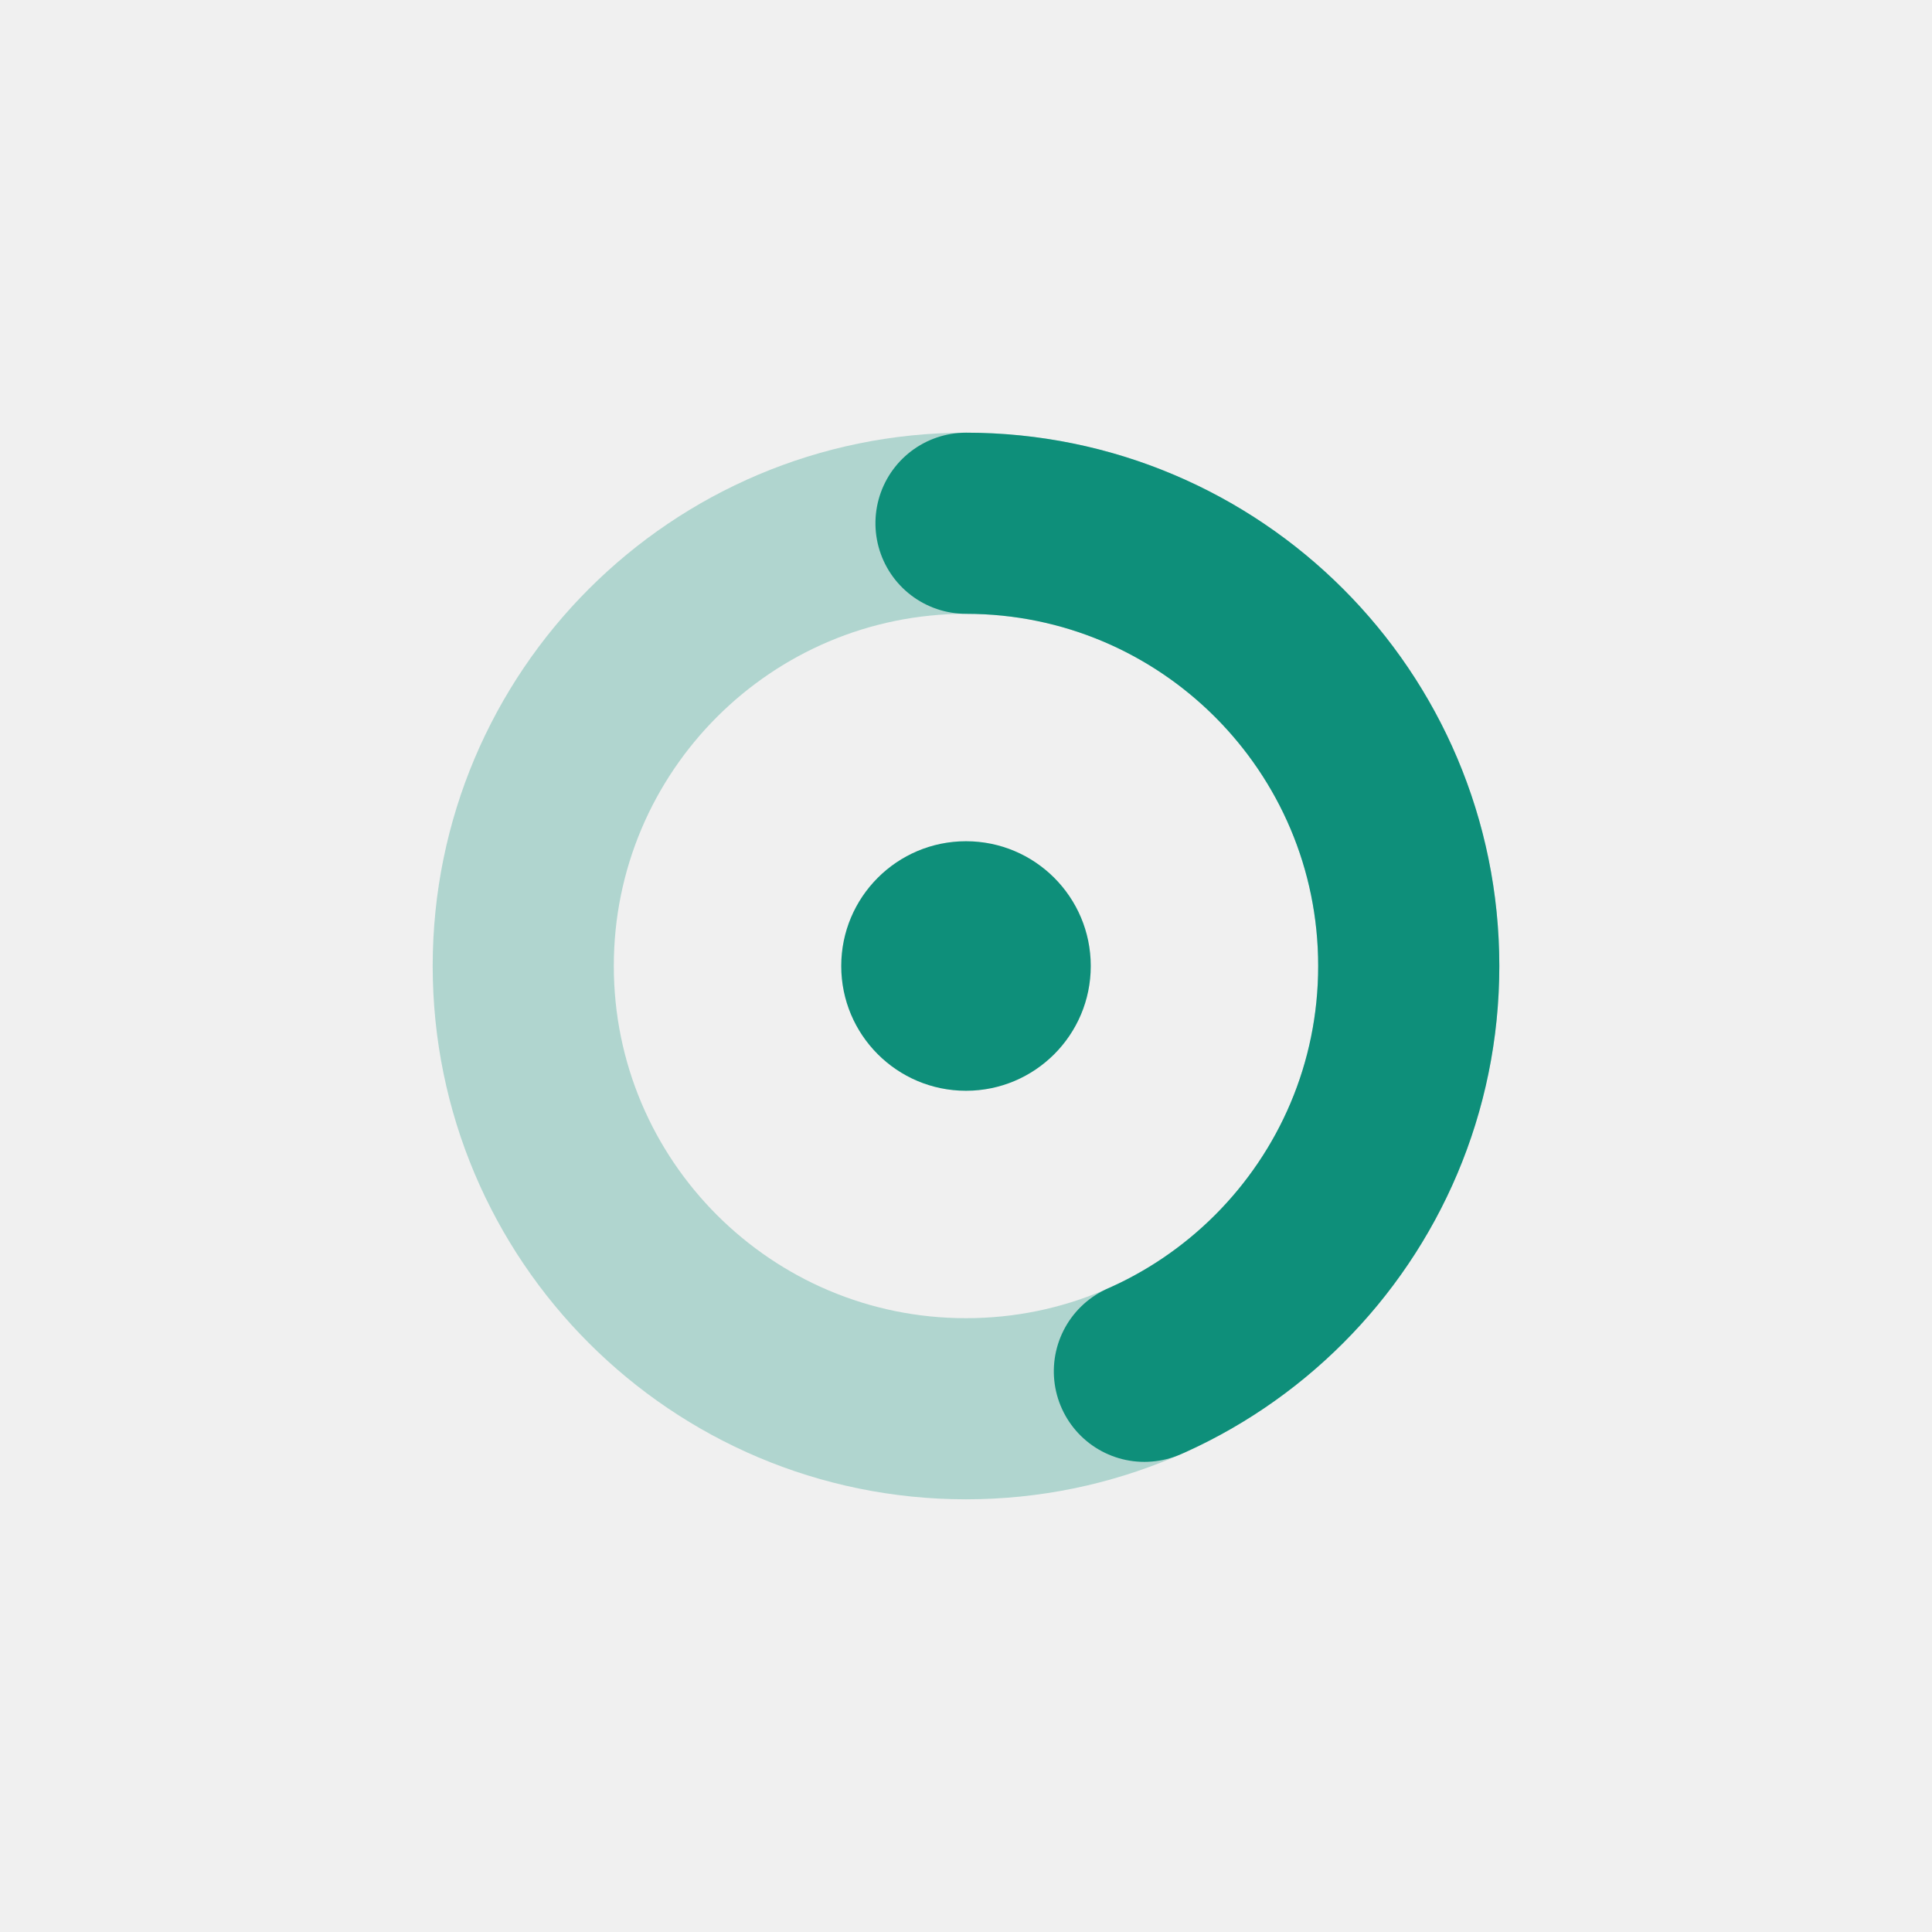
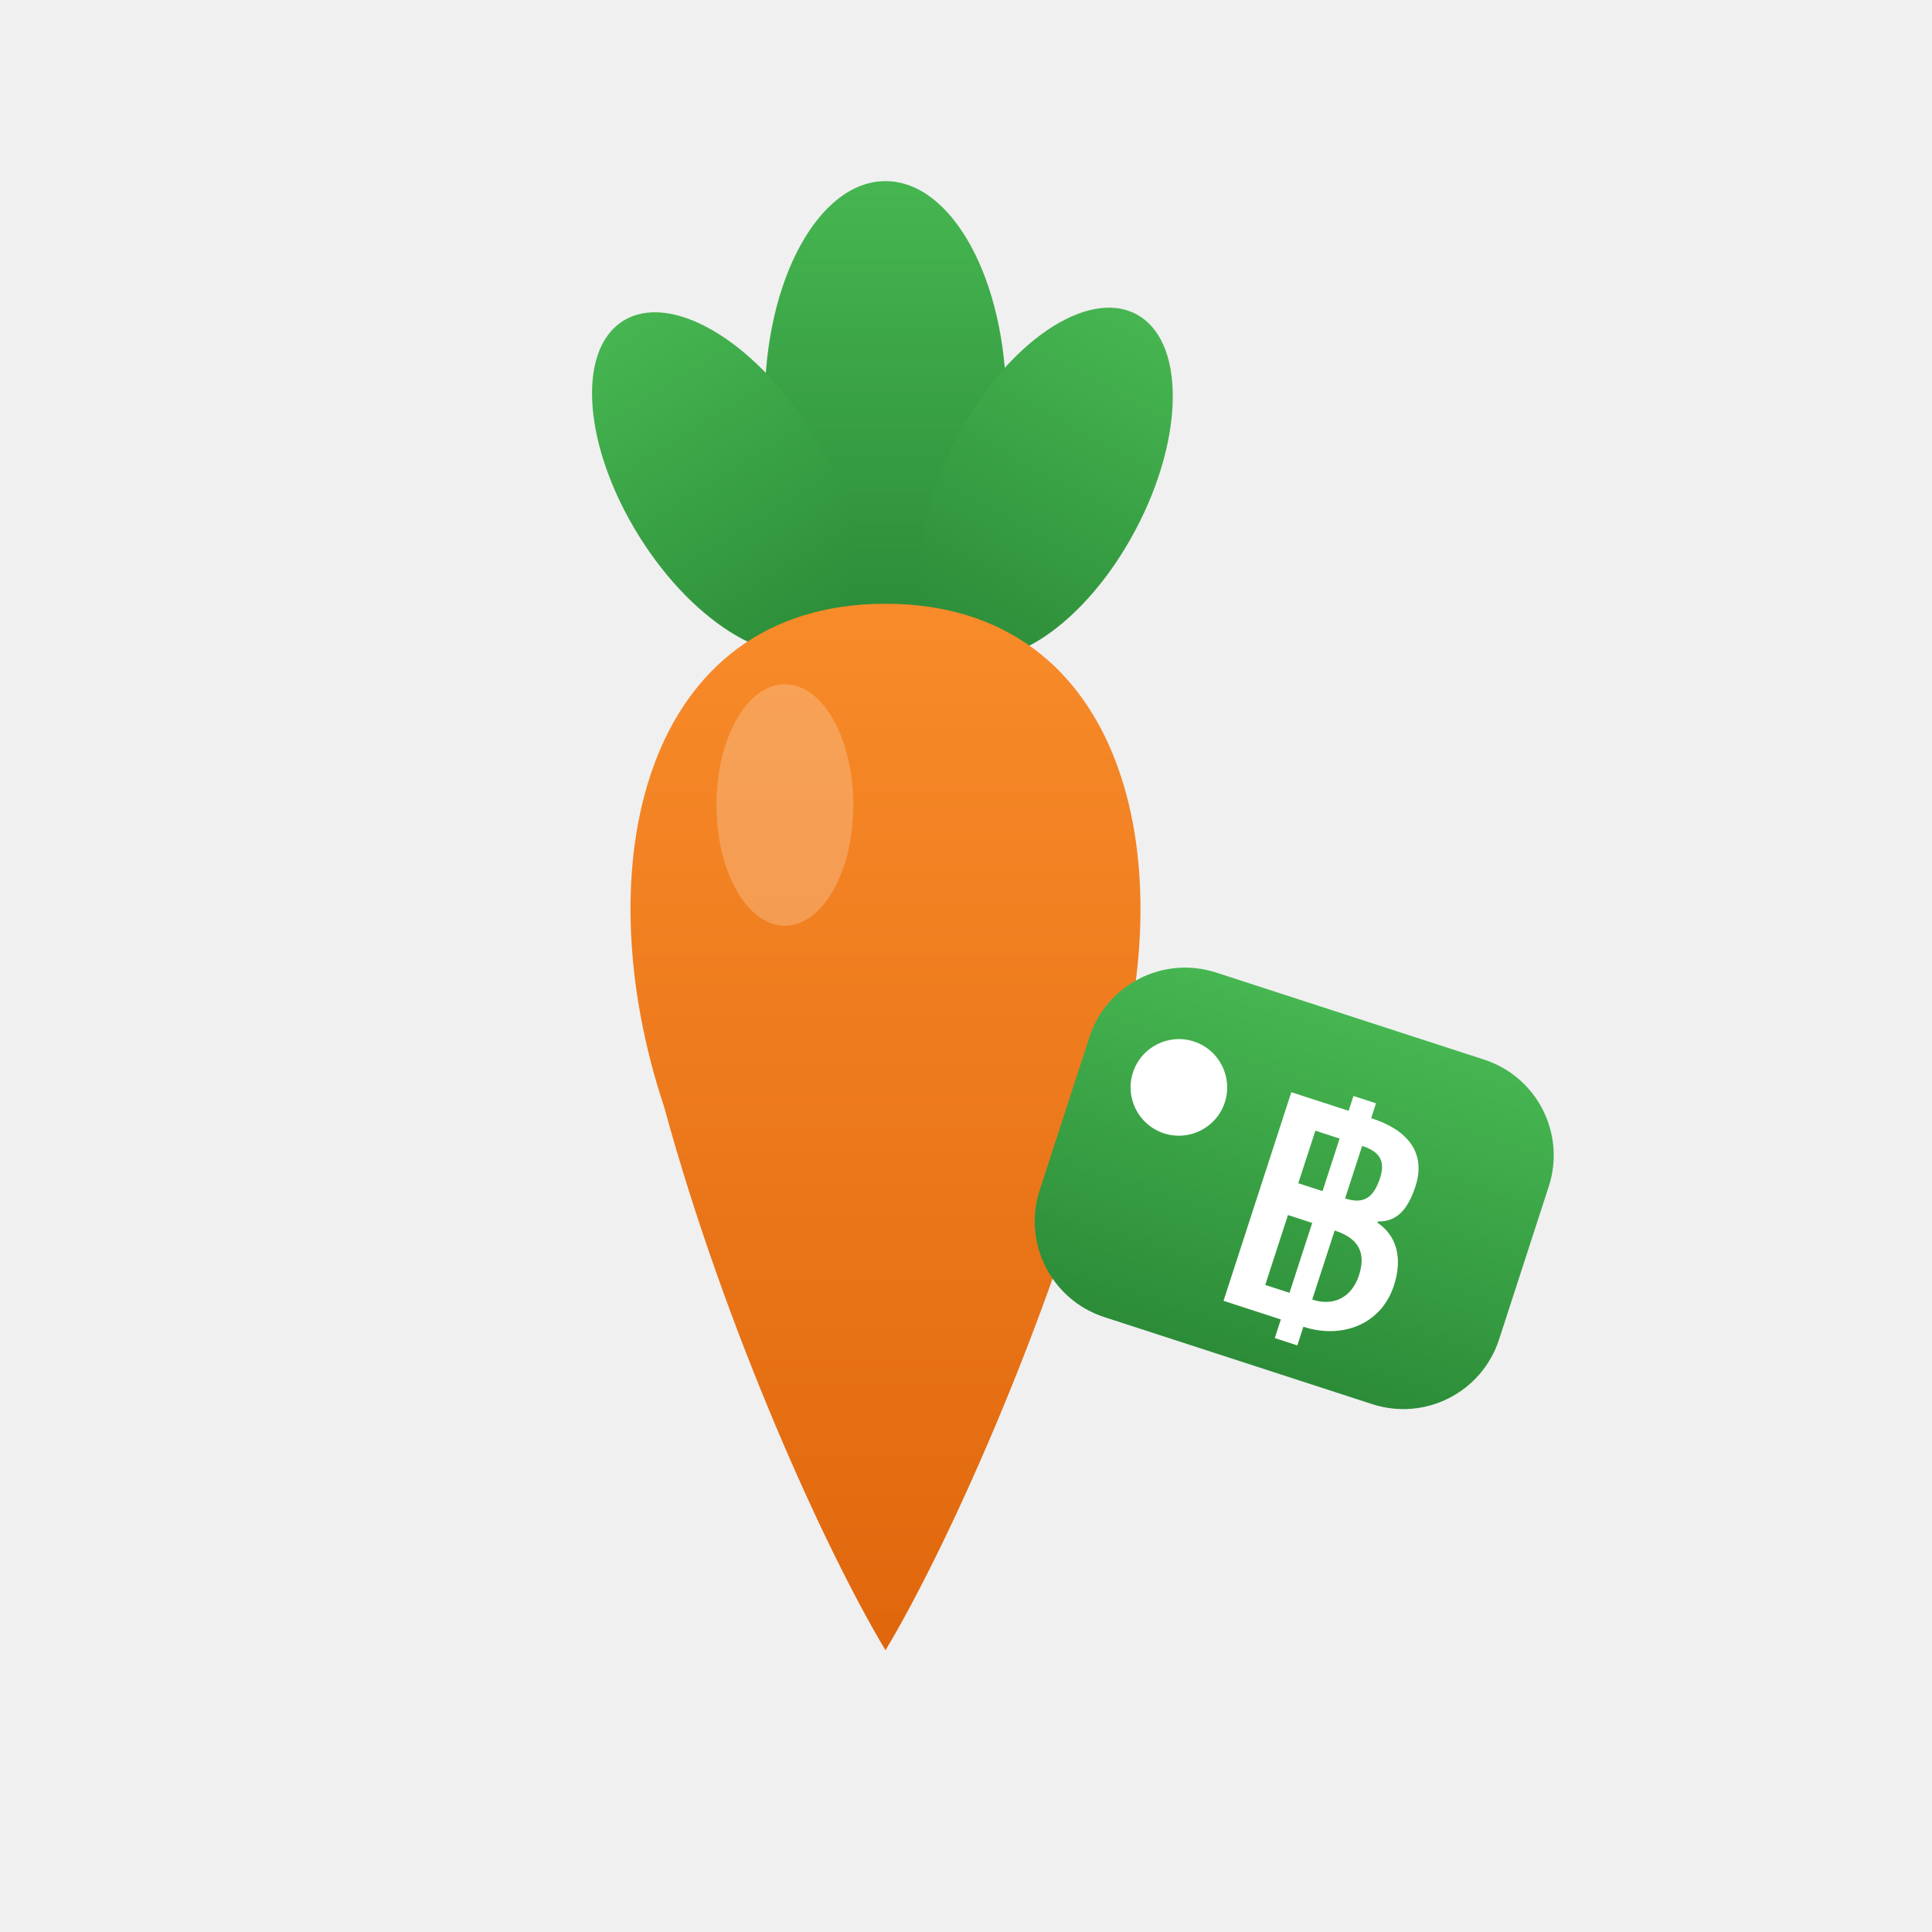
<svg xmlns="http://www.w3.org/2000/svg" viewBox="0 0 96 96" width="96" height="96">
-   <circle cx="48" cy="48" r="22" fill="none" stroke="#0E8F7A" stroke-opacity=".28" stroke-width="9" />
-   <circle cx="48" cy="48" r="22" fill="none" stroke="#0E8F7A" stroke-width="9" stroke-linecap="round" stroke-dasharray="60 200" transform="rotate(-90 48 48)" />
-   <circle cx="48" cy="48" r="6.2" fill="#0E8F7A" />
+   <defs>
+     <linearGradient id="oG" x1="0" y1="0" x2="0" y2="1">
+       <stop offset="0" stop-color="#F88B2A" />
+       <stop offset="1" stop-color="#E0660C" />
+     </linearGradient>
+     <linearGradient id="gG" x1="0" y1="0" x2="0" y2="1">
+       <stop offset="0" stop-color="#46B651" />
+       <stop offset="1" stop-color="#2C8C38" />
+     </linearGradient>
+   </defs>
+   <ellipse cx="44" cy="20" rx="6" ry="11" fill="url(#gG)" />
+   <ellipse cx="36" cy="24" rx="5" ry="9.5" fill="url(#gG)" transform="rotate(-32 36 24)" />
+   <ellipse cx="52" cy="24" rx="5" ry="9.5" fill="url(#gG)" transform="rotate(28 52 24)" />
+   <path d="M44 30 C56 30 59 43 55 55 C52 66 47 77 44 82 C41 77 36 66 33 55 C29 43 32 30 44 30 Z" fill="url(#oG)" />
+   <ellipse cx="39" cy="40" rx="3.4" ry="6" fill="#fff" opacity="0.22" />
+   <g transform="rotate(18 64 60)">
+     <rect x="52" y="50" width="24" height="18" rx="5" fill="url(#gG)" />
+     <circle cx="57" cy="56" r="2.4" fill="#fff" />
+     <g transform="translate(61.42,65.40) scale(0.00732,-0.00732)">
+       <path d="M702 1489V1595H541V1489H132V0H541V-133H702V0C976 0 1200 176 1200 457C1200 654 1111 785 962 827V836C1080 872 1131 968 1131 1144C1131 1282 1070 1489 702 1489ZM541 916H368V1291H541ZM702 916V1291C804 1291 885 1261 885 1124C885 985 840 916 702 916ZM541 190H368V689H541ZM702 194V687C836 687 953 642 953 449C953 298 862 194 702 194Z" fill="#fff" />
+     </g>
+   </g>
</svg>
